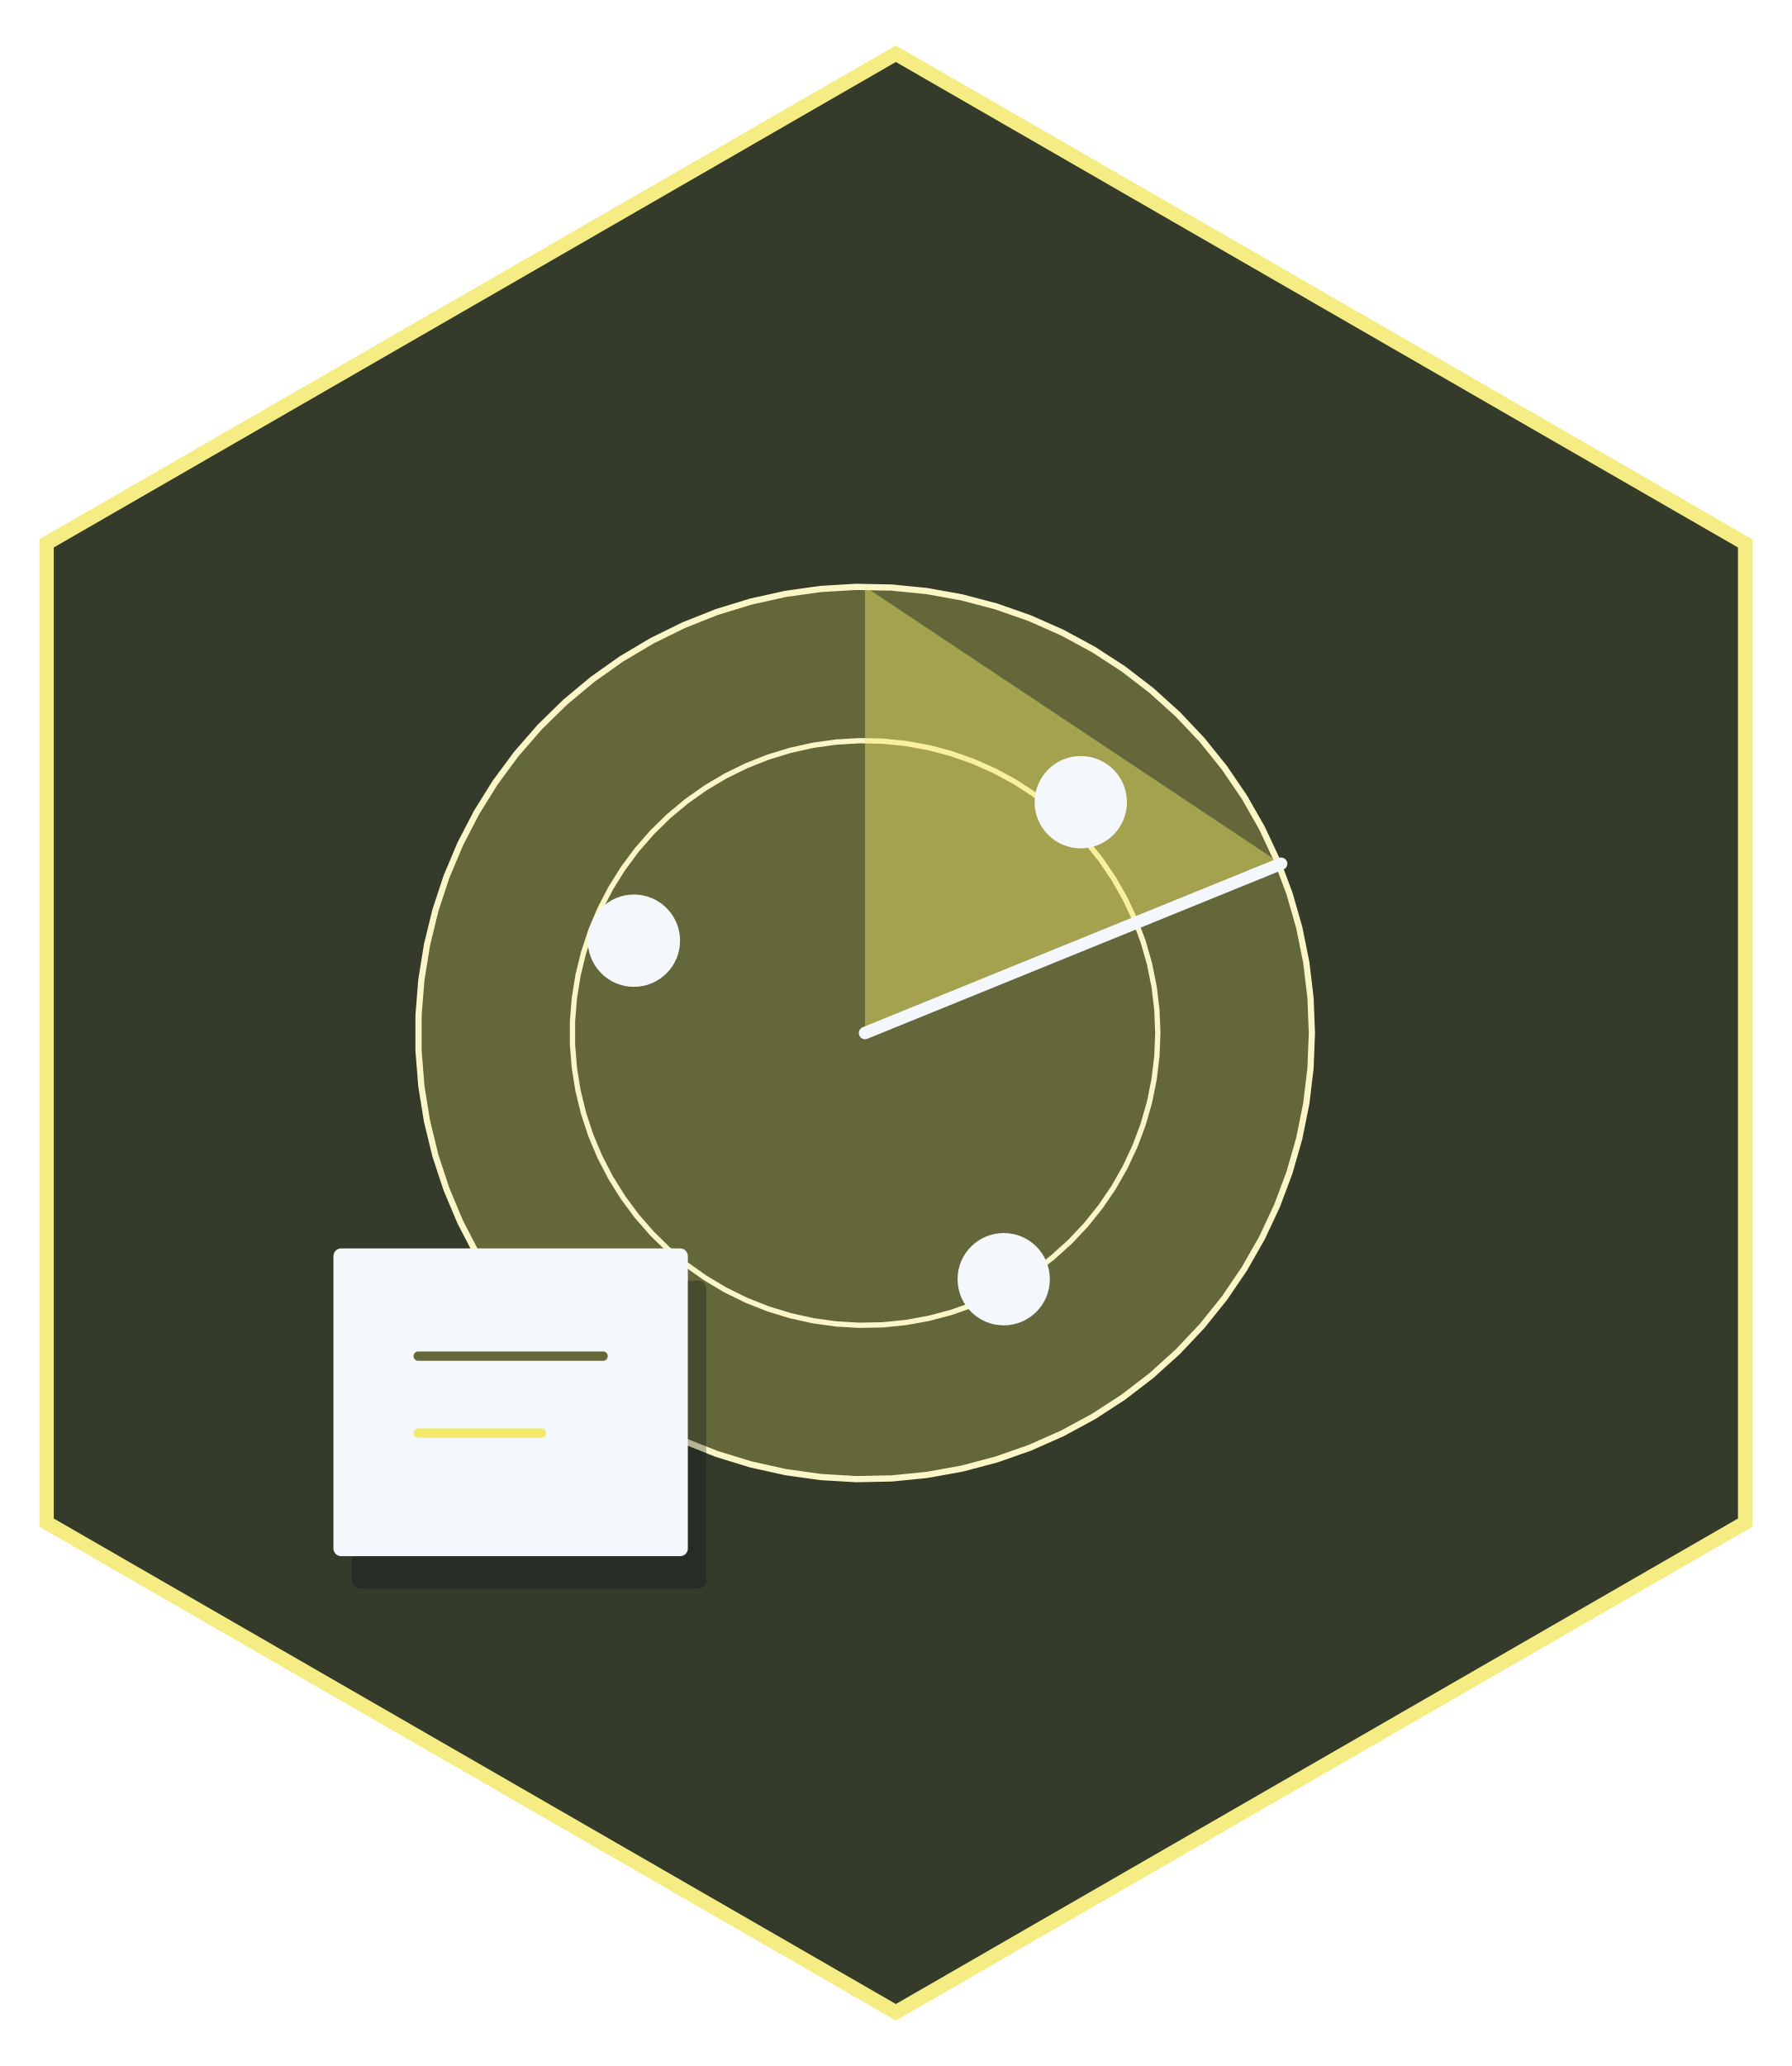
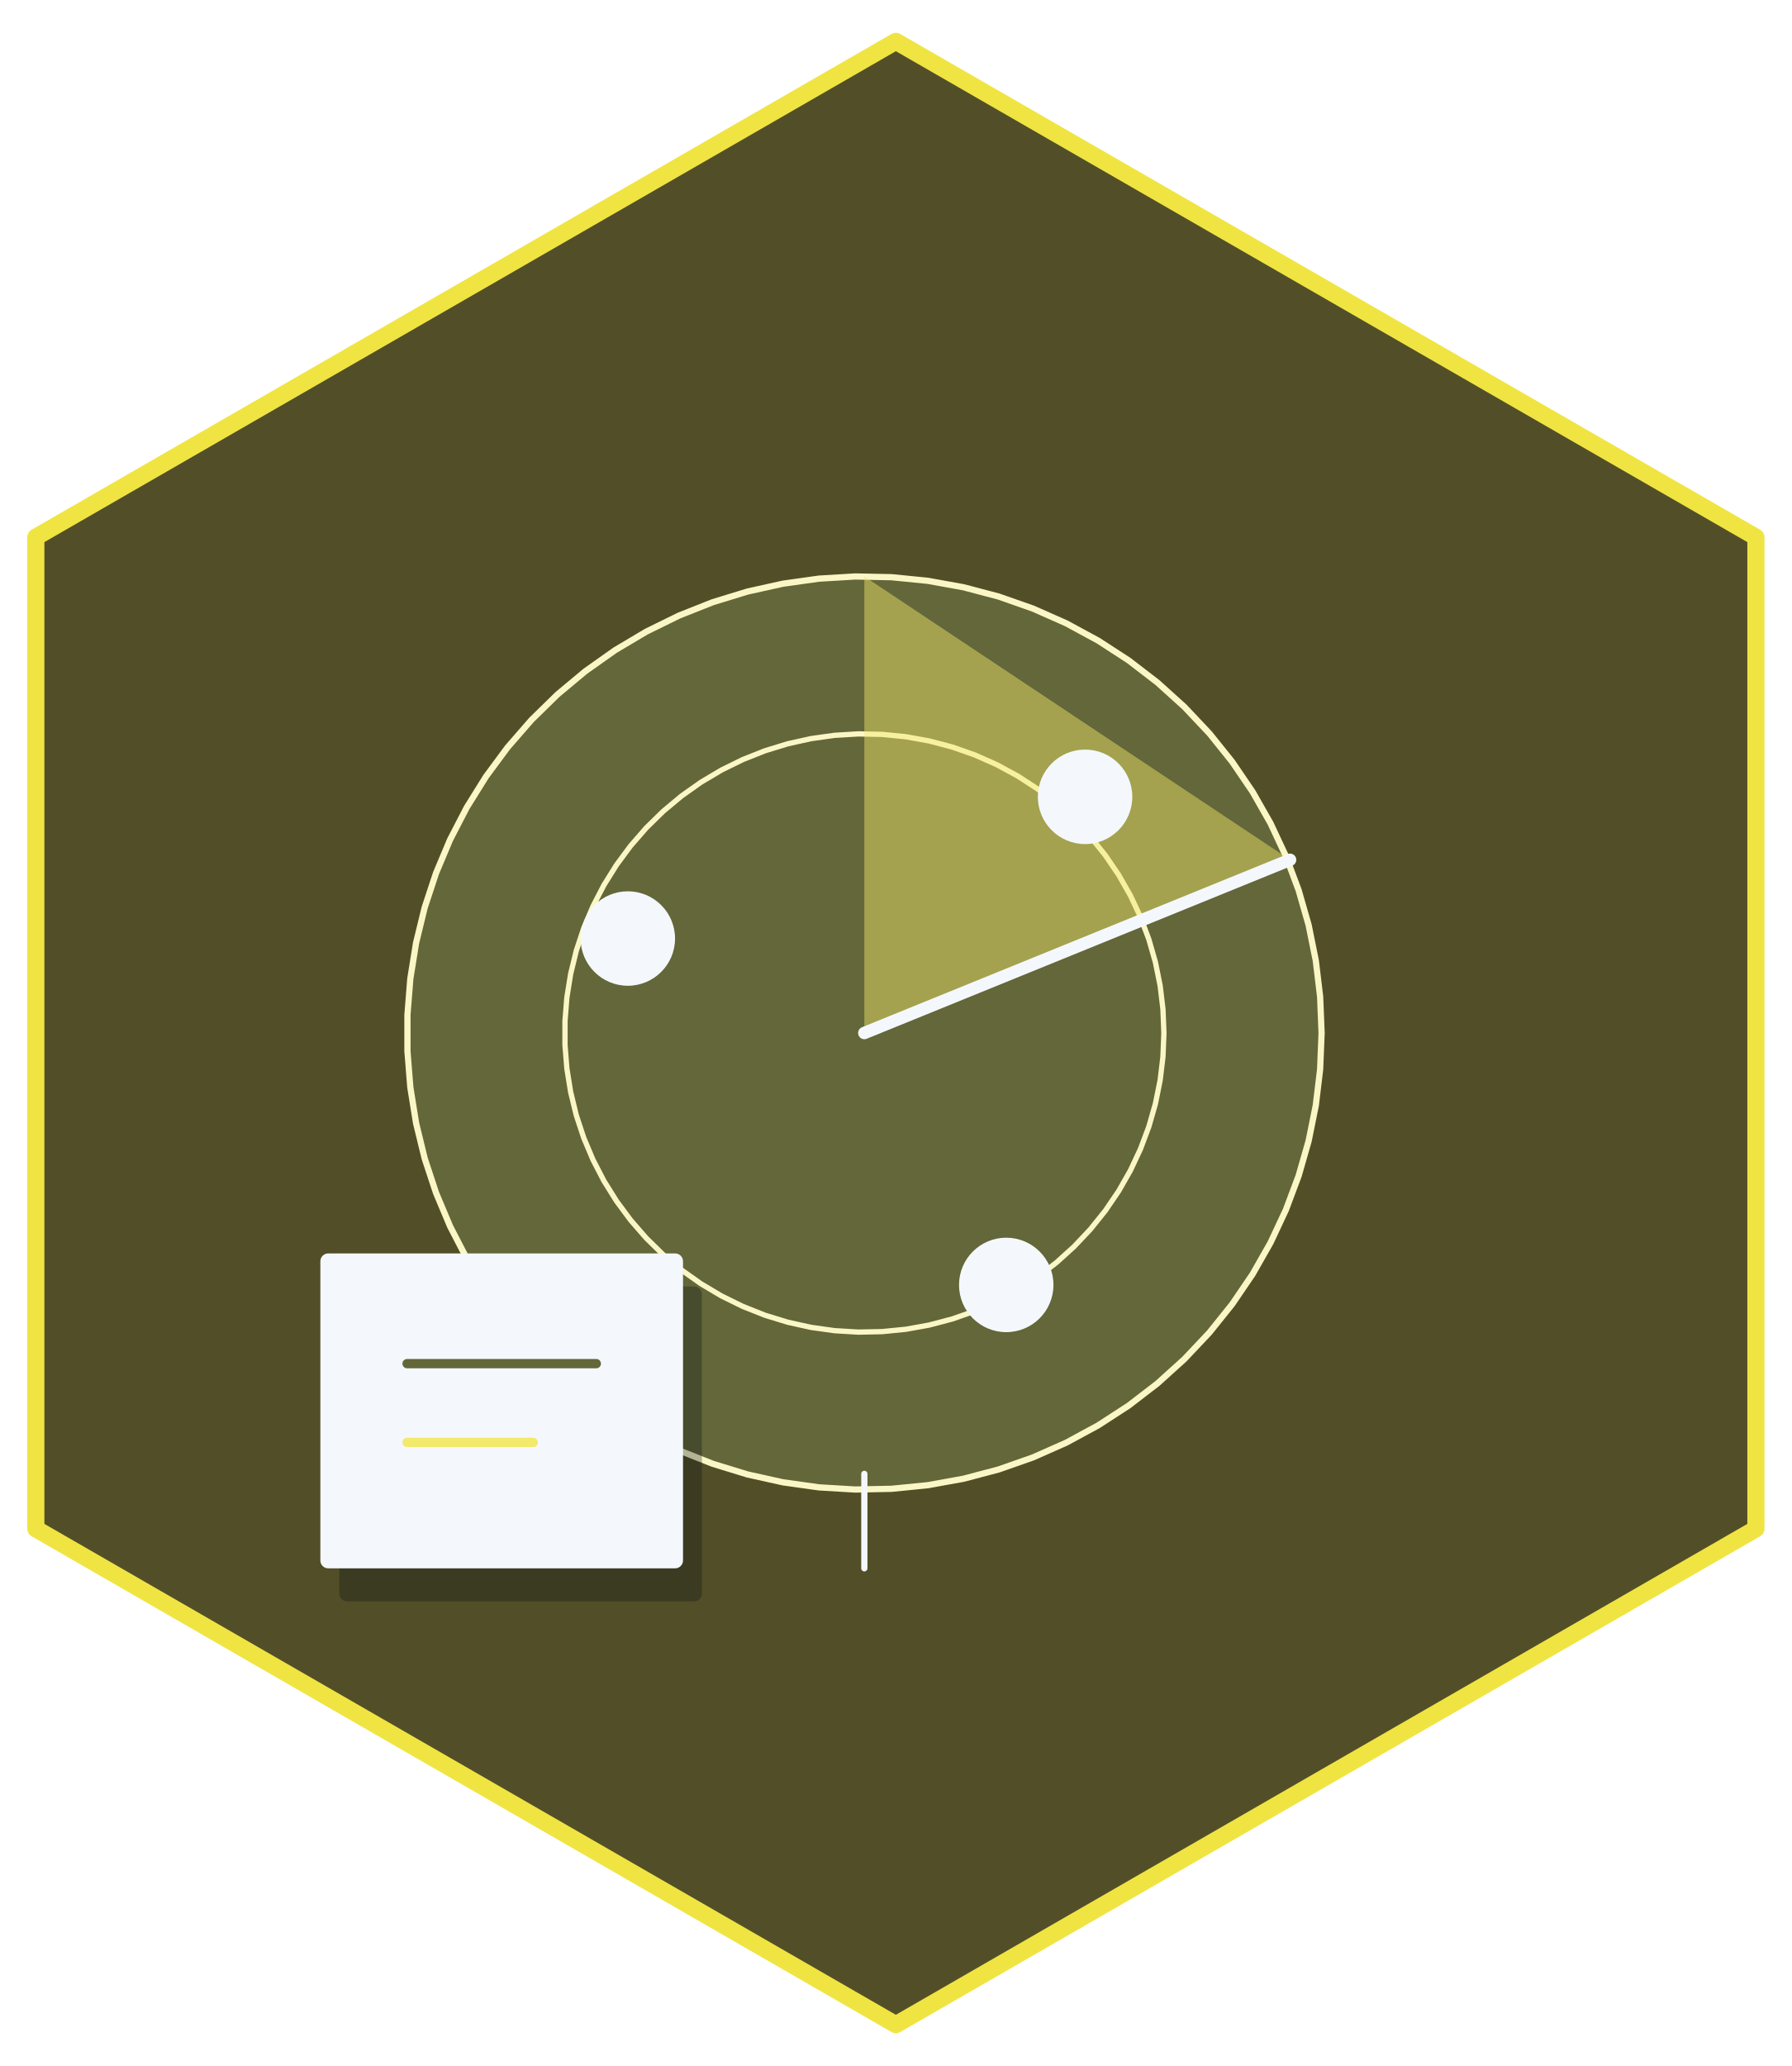
- <svg xmlns="http://www.w3.org/2000/svg" width="432" height="498" viewBox="0 0 432 498">
-   <path fill-rule="nonzero" fill="rgb(100%, 100%, 100%)" fill-opacity="1" d="M 216 4.98 L 427.68 126.988 L 427.68 371.012 L 216 493.02 L 4.32 371.012 L 4.32 126.988 Z M 216 4.98 " />
-   <path fill-rule="nonzero" fill="rgb(96.078%, 92.941%, 51.765%)" fill-opacity="1" d="M 216 10.957 L 422.496 129.977 L 422.496 368.023 L 216 487.043 L 9.504 368.023 L 9.504 129.977 Z M 216 10.957 " />
-   <path fill-rule="nonzero" fill="rgb(20.784%, 23.137%, 16.863%)" fill-opacity="1" d="M 216 14.941 L 419.039 131.969 L 419.039 366.031 L 216 483.059 L 12.961 366.031 L 12.961 131.969 Z M 216 14.941 " />
-   <path fill-rule="nonzero" fill="rgb(38.824%, 40.392%, 22.353%)" fill-opacity="1" d="M 316.133 249 C 316.133 308.406 267.973 356.562 208.57 356.562 C 149.164 356.562 101.008 308.406 101.008 249 C 101.008 189.594 149.164 141.438 208.57 141.438 C 267.973 141.438 316.133 189.594 316.133 249 " />
-   <path fill="none" stroke-width="1.5" stroke-linecap="round" stroke-linejoin="round" stroke="rgb(98.039%, 96.471%, 77.647%)" stroke-opacity="1" stroke-miterlimit="10" d="M 316.309 249 L 315.969 240.453 L 314.949 231.961 L 313.258 223.578 L 310.902 215.355 L 307.902 207.344 L 304.273 199.598 L 300.039 192.164 L 295.227 185.086 L 289.867 178.414 L 283.992 172.191 L 277.641 166.449 L 270.855 161.234 L 263.672 156.57 L 256.141 152.492 L 248.312 149.023 L 240.23 146.188 L 231.945 144 L 223.516 142.48 L 214.992 141.629 L 206.426 141.461 L 197.875 141.969 L 189.391 143.156 L 181.027 145.012 L 172.84 147.523 L 164.879 150.68 L 157.191 154.457 L 149.828 158.832 L 142.84 163.773 L 136.266 169.258 L 130.148 175.246 L 124.527 181.699 L 119.434 188.578 L 114.91 195.836 L 110.973 203.434 L 107.656 211.32 L 104.977 219.445 L 102.953 227.754 L 101.594 236.199 L 100.914 244.723 L 100.914 253.277 L 101.594 261.801 L 102.953 270.246 L 104.977 278.555 L 107.656 286.68 L 110.973 294.566 L 114.91 302.164 L 119.434 309.422 L 124.527 316.301 L 130.148 322.754 L 136.266 328.742 L 142.84 334.227 L 149.828 339.168 L 157.191 343.543 L 164.879 347.32 L 172.84 350.477 L 181.027 352.988 L 189.391 354.844 L 197.875 356.031 L 206.426 356.539 L 214.992 356.371 L 223.516 355.52 L 231.945 354 L 240.23 351.812 L 248.312 348.977 L 256.141 345.508 L 263.672 341.43 L 270.855 336.766 L 277.641 331.551 L 283.992 325.809 L 289.867 319.586 L 295.227 312.914 L 300.039 305.836 L 304.273 298.402 L 307.902 290.656 L 310.902 282.645 L 313.258 274.422 L 314.949 266.039 L 315.969 257.547 L 316.309 249 " />
-   <path fill="none" stroke-width="1.275" stroke-linecap="round" stroke-linejoin="round" stroke="rgb(98.039%, 96.471%, 77.647%)" stroke-opacity="1" stroke-miterlimit="10" d="M 279.16 249 L 278.934 243.402 L 278.266 237.836 L 277.16 232.344 L 275.617 226.957 L 273.648 221.707 L 271.273 216.633 L 268.5 211.762 L 265.344 207.125 L 261.832 202.754 L 257.984 198.676 L 253.824 194.914 L 249.375 191.496 L 244.672 188.441 L 239.738 185.77 L 234.605 183.5 L 229.312 181.641 L 223.887 180.207 L 218.363 179.211 L 212.777 178.652 L 207.168 178.543 L 201.562 178.875 L 196.004 179.652 L 190.527 180.871 L 185.16 182.516 L 179.945 184.582 L 174.906 187.059 L 170.086 189.922 L 165.504 193.164 L 161.199 196.754 L 157.191 200.676 L 153.508 204.906 L 150.172 209.414 L 147.207 214.168 L 144.629 219.148 L 142.453 224.312 L 140.699 229.637 L 139.371 235.078 L 138.484 240.613 L 138.035 246.199 L 138.035 251.801 L 138.484 257.387 L 139.371 262.922 L 140.699 268.363 L 142.453 273.688 L 144.629 278.852 L 147.207 283.832 L 150.172 288.586 L 153.508 293.094 L 157.191 297.324 L 161.199 301.246 L 165.504 304.836 L 170.086 308.078 L 174.906 310.941 L 179.945 313.418 L 185.16 315.484 L 190.527 317.129 L 196.004 318.348 L 201.562 319.125 L 207.168 319.457 L 212.777 319.348 L 218.363 318.789 L 223.887 317.793 L 229.312 316.359 L 234.605 314.5 L 239.738 312.23 L 244.672 309.559 L 249.375 306.504 L 253.824 303.086 L 257.984 299.324 L 261.832 295.246 L 265.344 290.875 L 268.5 286.238 L 271.273 281.367 L 273.648 276.293 L 275.617 271.043 L 277.16 265.656 L 278.266 260.164 L 278.934 254.598 L 279.16 249 " />
-   <path fill-rule="nonzero" fill="rgb(95.294%, 91.373%, 41.961%)" fill-opacity="0.451" d="M 208.57 249 L 208.57 141.438 L 308.879 208.199 Z M 208.57 249 " />
-   <path fill="none" stroke-width="3" stroke-linecap="round" stroke-linejoin="round" stroke="rgb(95.686%, 97.255%, 98.824%)" stroke-opacity="1" stroke-miterlimit="10" d="M 208.57 249 L 308.879 208.199 " />
-   <path fill-rule="nonzero" fill="rgb(95.686%, 97.255%, 98.824%)" fill-opacity="1" d="M 163.969 226.746 C 163.969 232.891 158.988 237.871 152.84 237.871 C 146.695 237.871 141.715 232.891 141.715 226.746 C 141.715 220.602 146.695 215.617 152.84 215.617 C 158.988 215.617 163.969 220.602 163.969 226.746 " />
-   <path fill-rule="nonzero" fill="rgb(95.686%, 97.255%, 98.824%)" fill-opacity="1" d="M 271.711 193.363 C 271.711 199.512 266.727 204.492 260.582 204.492 C 254.438 204.492 249.457 199.512 249.457 193.363 C 249.457 187.219 254.438 182.238 260.582 182.238 C 266.727 182.238 271.711 187.219 271.711 193.363 " />
-   <path fill-rule="nonzero" fill="rgb(95.686%, 97.255%, 98.824%)" fill-opacity="1" d="M 253.133 308.344 C 253.133 314.488 248.152 319.473 242.008 319.473 C 235.859 319.473 230.879 314.488 230.879 308.344 C 230.879 302.199 235.859 297.219 242.008 297.219 C 248.152 297.219 253.133 302.199 253.133 308.344 " />
-   <path fill-rule="nonzero" fill="rgb(1.176%, 3.922%, 7.059%)" fill-opacity="0.278" d="M 86.707 382.895 L 168.449 382.895 L 168.375 382.895 L 168.672 382.883 L 168.965 382.82 L 169.242 382.715 L 169.504 382.566 L 169.734 382.379 L 169.93 382.156 L 170.09 381.902 L 170.207 381.629 L 170.277 381.34 L 170.305 381.039 L 170.305 310.57 L 170.277 310.273 L 170.207 309.98 L 170.09 309.707 L 169.93 309.457 L 169.734 309.23 L 169.504 309.043 L 169.242 308.895 L 168.965 308.789 L 168.672 308.73 L 168.449 308.715 L 86.707 308.715 L 86.93 308.73 L 86.633 308.715 L 86.336 308.754 L 86.051 308.836 L 85.781 308.965 L 85.535 309.133 L 85.32 309.34 L 85.141 309.578 L 85 309.844 L 84.906 310.125 L 84.859 310.422 L 84.852 310.57 L 84.852 381.039 L 84.859 380.891 L 84.859 381.191 L 84.906 381.484 L 85 381.77 L 85.141 382.031 L 85.32 382.27 L 85.535 382.477 L 85.781 382.648 L 86.051 382.773 L 86.336 382.859 L 86.633 382.895 Z M 86.707 382.895 " />
-   <path fill-rule="nonzero" fill="rgb(95.686%, 97.255%, 98.824%)" fill-opacity="1" d="M 82.25 375.105 L 163.992 375.105 L 163.914 375.105 L 164.215 375.094 L 164.508 375.035 L 164.785 374.926 L 165.043 374.777 L 165.273 374.59 L 165.473 374.367 L 165.633 374.113 L 165.75 373.84 L 165.82 373.551 L 165.844 373.254 L 165.844 302.781 L 165.82 302.484 L 165.75 302.195 L 165.633 301.918 L 165.473 301.668 L 165.273 301.441 L 165.043 301.254 L 164.785 301.105 L 164.508 301 L 164.215 300.941 L 163.992 300.926 L 82.25 300.926 L 82.473 300.941 L 82.176 300.926 L 81.879 300.965 L 81.594 301.047 L 81.324 301.176 L 81.078 301.344 L 80.863 301.551 L 80.684 301.789 L 80.543 302.055 L 80.449 302.336 L 80.402 302.633 L 80.395 302.781 L 80.395 373.254 L 80.402 373.102 L 80.402 373.402 L 80.449 373.695 L 80.543 373.98 L 80.684 374.242 L 80.863 374.48 L 81.078 374.688 L 81.324 374.859 L 81.594 374.984 L 81.879 375.07 L 82.176 375.105 Z M 82.25 375.105 " />
-   <path fill="none" stroke-width="2.25" stroke-linecap="round" stroke-linejoin="round" stroke="rgb(38.824%, 40.392%, 22.353%)" stroke-opacity="1" stroke-miterlimit="10" d="M 100.828 326.891 L 145.41 326.891 " />
-   <path fill="none" stroke-width="2.25" stroke-linecap="round" stroke-linejoin="round" stroke="rgb(95.294%, 91.373%, 41.961%)" stroke-opacity="1" stroke-miterlimit="10" d="M 100.828 345.434 L 130.551 345.434 " />
+ <svg xmlns="http://www.w3.org/2000/svg" width="432pt" height="498pt" viewBox="0 0 432 498">
+   <path fill-rule="nonzero" fill="rgb(32.157%, 30.98%, 15.686%)" fill-opacity="1" stroke-width="4.125" stroke-linecap="round" stroke-linejoin="round" stroke="rgb(94.118%, 89.412%, 25.882%)" stroke-opacity="1" stroke-miterlimit="10" d="M 216 9.961 L 423.359 129.48 L 423.359 368.52 L 216 488.039 L 8.641 368.52 L 8.641 129.48 Z M 216 9.961 " />
+   <path fill-rule="nonzero" fill="rgb(38.824%, 40.392%, 22.353%)" fill-opacity="1" d="M 318.461 249 C 318.461 309.785 269.184 359.062 208.398 359.062 C 147.609 359.062 98.332 309.785 98.332 249 C 98.332 188.215 147.609 138.938 208.398 138.938 C 269.184 138.938 318.461 188.215 318.461 249 " />
+   <path fill="none" stroke-width="1.5" stroke-linecap="round" stroke-linejoin="round" stroke="rgb(98.039%, 96.471%, 77.647%)" stroke-opacity="1" stroke-miterlimit="10" d="M 318.645 249 L 318.293 240.254 L 317.25 231.566 L 315.52 222.988 L 313.109 214.574 L 310.039 206.375 L 306.328 198.449 L 301.996 190.84 L 297.07 183.602 L 291.586 176.773 L 285.574 170.402 L 279.074 164.531 L 272.129 159.191 L 264.781 154.422 L 257.074 150.246 L 249.062 146.699 L 240.793 143.797 L 232.316 141.559 L 223.691 140 L 214.969 139.133 L 206.203 138.957 L 197.453 139.48 L 188.773 140.695 L 180.215 142.594 L 171.836 145.164 L 163.688 148.395 L 155.824 152.258 L 148.293 156.734 L 141.137 161.793 L 134.41 167.402 L 128.152 173.527 L 122.398 180.133 L 117.191 187.172 L 112.559 194.602 L 108.531 202.375 L 105.137 210.445 L 102.395 218.758 L 100.324 227.258 L 98.934 235.902 L 98.238 244.625 L 98.238 253.375 L 98.934 262.098 L 100.324 270.742 L 102.395 279.242 L 105.137 287.555 L 108.531 295.625 L 112.559 303.398 L 117.191 310.828 L 122.398 317.867 L 128.152 324.473 L 134.41 330.598 L 141.137 336.207 L 148.293 341.266 L 155.824 345.742 L 163.688 349.605 L 171.836 352.836 L 180.215 355.406 L 188.773 357.305 L 197.453 358.52 L 206.203 359.043 L 214.969 358.867 L 223.691 358 L 232.316 356.441 L 240.793 354.203 L 249.062 351.301 L 257.074 347.754 L 264.781 343.578 L 272.129 338.809 L 279.074 333.469 L 285.574 327.598 L 291.586 321.227 L 297.07 314.398 L 301.996 307.16 L 306.328 299.551 L 310.039 291.625 L 313.109 283.426 L 315.52 275.012 L 317.25 266.434 L 318.293 257.746 L 318.645 249 " />
+   <path fill="none" stroke-width="1.275" stroke-linecap="round" stroke-linejoin="round" stroke="rgb(98.039%, 96.471%, 77.647%)" stroke-opacity="1" stroke-miterlimit="10" d="M 280.629 249 L 280.398 243.27 L 279.715 237.578 L 278.582 231.957 L 277.004 226.445 L 274.992 221.074 L 272.559 215.879 L 269.719 210.895 L 266.492 206.152 L 262.898 201.68 L 258.961 197.508 L 254.703 193.656 L 250.152 190.16 L 245.34 187.035 L 240.289 184.301 L 235.039 181.977 L 229.621 180.074 L 224.07 178.609 L 218.418 177.586 L 212.703 177.02 L 206.961 176.902 L 201.227 177.246 L 195.539 178.043 L 189.934 179.285 L 184.445 180.969 L 179.105 183.086 L 173.953 185.617 L 169.016 188.551 L 164.332 191.863 L 159.922 195.539 L 155.82 199.555 L 152.055 203.879 L 148.641 208.492 L 145.605 213.359 L 142.969 218.453 L 140.742 223.738 L 138.945 229.184 L 137.59 234.758 L 136.68 240.418 L 136.223 246.133 L 136.223 251.867 L 136.68 257.582 L 137.59 263.242 L 138.945 268.816 L 140.742 274.262 L 142.969 279.547 L 145.605 284.641 L 148.641 289.508 L 152.055 294.121 L 155.82 298.445 L 159.922 302.461 L 164.332 306.137 L 169.016 309.449 L 173.953 312.383 L 179.105 314.914 L 184.445 317.031 L 189.934 318.715 L 195.539 319.957 L 201.227 320.754 L 206.961 321.098 L 212.703 320.98 L 218.418 320.414 L 224.07 319.391 L 229.621 317.926 L 235.039 316.023 L 240.289 313.699 L 245.34 310.965 L 250.152 307.84 L 254.703 304.344 L 258.961 300.492 L 262.898 296.32 L 266.492 291.848 L 269.719 287.105 L 272.559 282.121 L 274.992 276.926 L 277.004 271.555 L 278.582 266.043 L 279.715 260.422 L 280.398 254.73 L 280.629 249 " />
+   <path fill-rule="nonzero" fill="rgb(95.294%, 91.373%, 41.961%)" fill-opacity="0.451" d="M 208.398 249 L 208.398 138.938 L 311.039 207.254 Z M 208.398 249 " />
+   <path fill="none" stroke-width="3" stroke-linecap="round" stroke-linejoin="round" stroke="rgb(95.686%, 97.255%, 98.824%)" stroke-opacity="1" stroke-miterlimit="10" d="M 208.398 249 L 311.039 207.254 " />
+   <path fill-rule="nonzero" fill="rgb(95.686%, 97.255%, 98.824%)" fill-opacity="1" d="M 162.758 226.227 C 162.758 232.516 157.66 237.613 151.371 237.613 C 145.086 237.613 139.988 232.516 139.988 226.227 C 139.988 219.941 145.086 214.844 151.371 214.844 C 157.66 214.844 162.758 219.941 162.758 226.227 " />
+   <path fill-rule="nonzero" fill="rgb(95.686%, 97.255%, 98.824%)" fill-opacity="1" d="M 273.004 192.07 C 273.004 198.359 267.906 203.457 261.621 203.457 C 255.332 203.457 250.234 198.359 250.234 192.07 C 250.234 185.781 255.332 180.684 261.621 180.684 C 267.906 180.684 273.004 185.781 273.004 192.07 " />
+   <path fill-rule="nonzero" fill="rgb(95.686%, 97.255%, 98.824%)" fill-opacity="1" d="M 253.996 309.723 C 253.996 316.012 248.898 321.109 242.609 321.109 C 236.324 321.109 231.227 316.012 231.227 309.723 C 231.227 303.438 236.324 298.34 242.609 298.34 C 248.898 298.34 253.996 303.438 253.996 309.723 " />
+   <path fill-rule="nonzero" fill="rgb(1.176%, 3.922%, 7.059%)" fill-opacity="0.278" d="M 83.699 386.008 L 167.344 386.008 L 167.266 386.008 L 167.57 385.996 L 167.871 385.934 L 168.156 385.824 L 168.422 385.672 L 168.656 385.48 L 168.859 385.25 L 169.023 384.992 L 169.145 384.711 L 169.215 384.414 L 169.242 384.113 L 169.242 312 L 169.215 311.695 L 169.145 311.402 L 169.023 311.121 L 168.859 310.863 L 168.656 310.633 L 168.422 310.441 L 168.156 310.285 L 167.871 310.18 L 167.57 310.117 L 167.344 310.105 L 83.699 310.105 L 83.93 310.117 L 83.625 310.105 L 83.32 310.141 L 83.027 310.227 L 82.754 310.359 L 82.5 310.531 L 82.281 310.742 L 82.098 310.988 L 81.957 311.258 L 81.859 311.547 L 81.809 311.848 L 81.805 312 L 81.805 384.113 L 81.809 383.957 L 81.809 384.266 L 81.859 384.566 L 81.957 384.855 L 82.098 385.125 L 82.281 385.371 L 82.5 385.582 L 82.754 385.754 L 83.027 385.887 L 83.32 385.973 L 83.625 386.008 Z M 83.699 386.008 " />
+   <path fill-rule="nonzero" fill="rgb(95.686%, 97.255%, 98.824%)" fill-opacity="1" d="M 79.141 378.039 L 162.781 378.039 L 162.703 378.039 L 163.008 378.023 L 163.309 377.965 L 163.594 377.855 L 163.859 377.703 L 164.094 377.512 L 164.297 377.281 L 164.461 377.023 L 164.582 376.742 L 164.652 376.445 L 164.68 376.141 L 164.68 304.031 L 164.652 303.727 L 164.582 303.43 L 164.461 303.148 L 164.297 302.891 L 164.094 302.664 L 163.859 302.469 L 163.594 302.316 L 163.309 302.207 L 163.008 302.148 L 162.781 302.133 L 79.141 302.133 L 79.367 302.148 L 79.062 302.137 L 78.758 302.172 L 78.465 302.258 L 78.191 302.387 L 77.938 302.562 L 77.719 302.773 L 77.535 303.016 L 77.395 303.289 L 77.297 303.578 L 77.246 303.879 L 77.242 304.031 L 77.242 376.141 L 77.246 375.988 L 77.246 376.293 L 77.297 376.594 L 77.395 376.887 L 77.535 377.156 L 77.719 377.398 L 77.938 377.613 L 78.191 377.785 L 78.465 377.914 L 78.758 378 L 79.062 378.039 Z M 79.141 378.039 " />
+   <path fill="none" stroke-width="2.25" stroke-linecap="round" stroke-linejoin="round" stroke="rgb(38.824%, 40.392%, 22.353%)" stroke-opacity="1" stroke-miterlimit="10" d="M 98.152 328.699 L 143.77 328.699 " />
+   <path fill="none" stroke-width="2.25" stroke-linecap="round" stroke-linejoin="round" stroke="rgb(95.294%, 91.373%, 41.961%)" stroke-opacity="1" stroke-miterlimit="10" d="M 98.152 347.676 L 128.562 347.676 " />
+   <path fill="none" stroke-width="1.5" stroke-linecap="round" stroke-linejoin="round" stroke="rgb(95.686%, 97.255%, 98.824%)" stroke-opacity="1" stroke-miterlimit="10" d="M 208.398 378.039 L 208.398 355.266 " />
</svg>
